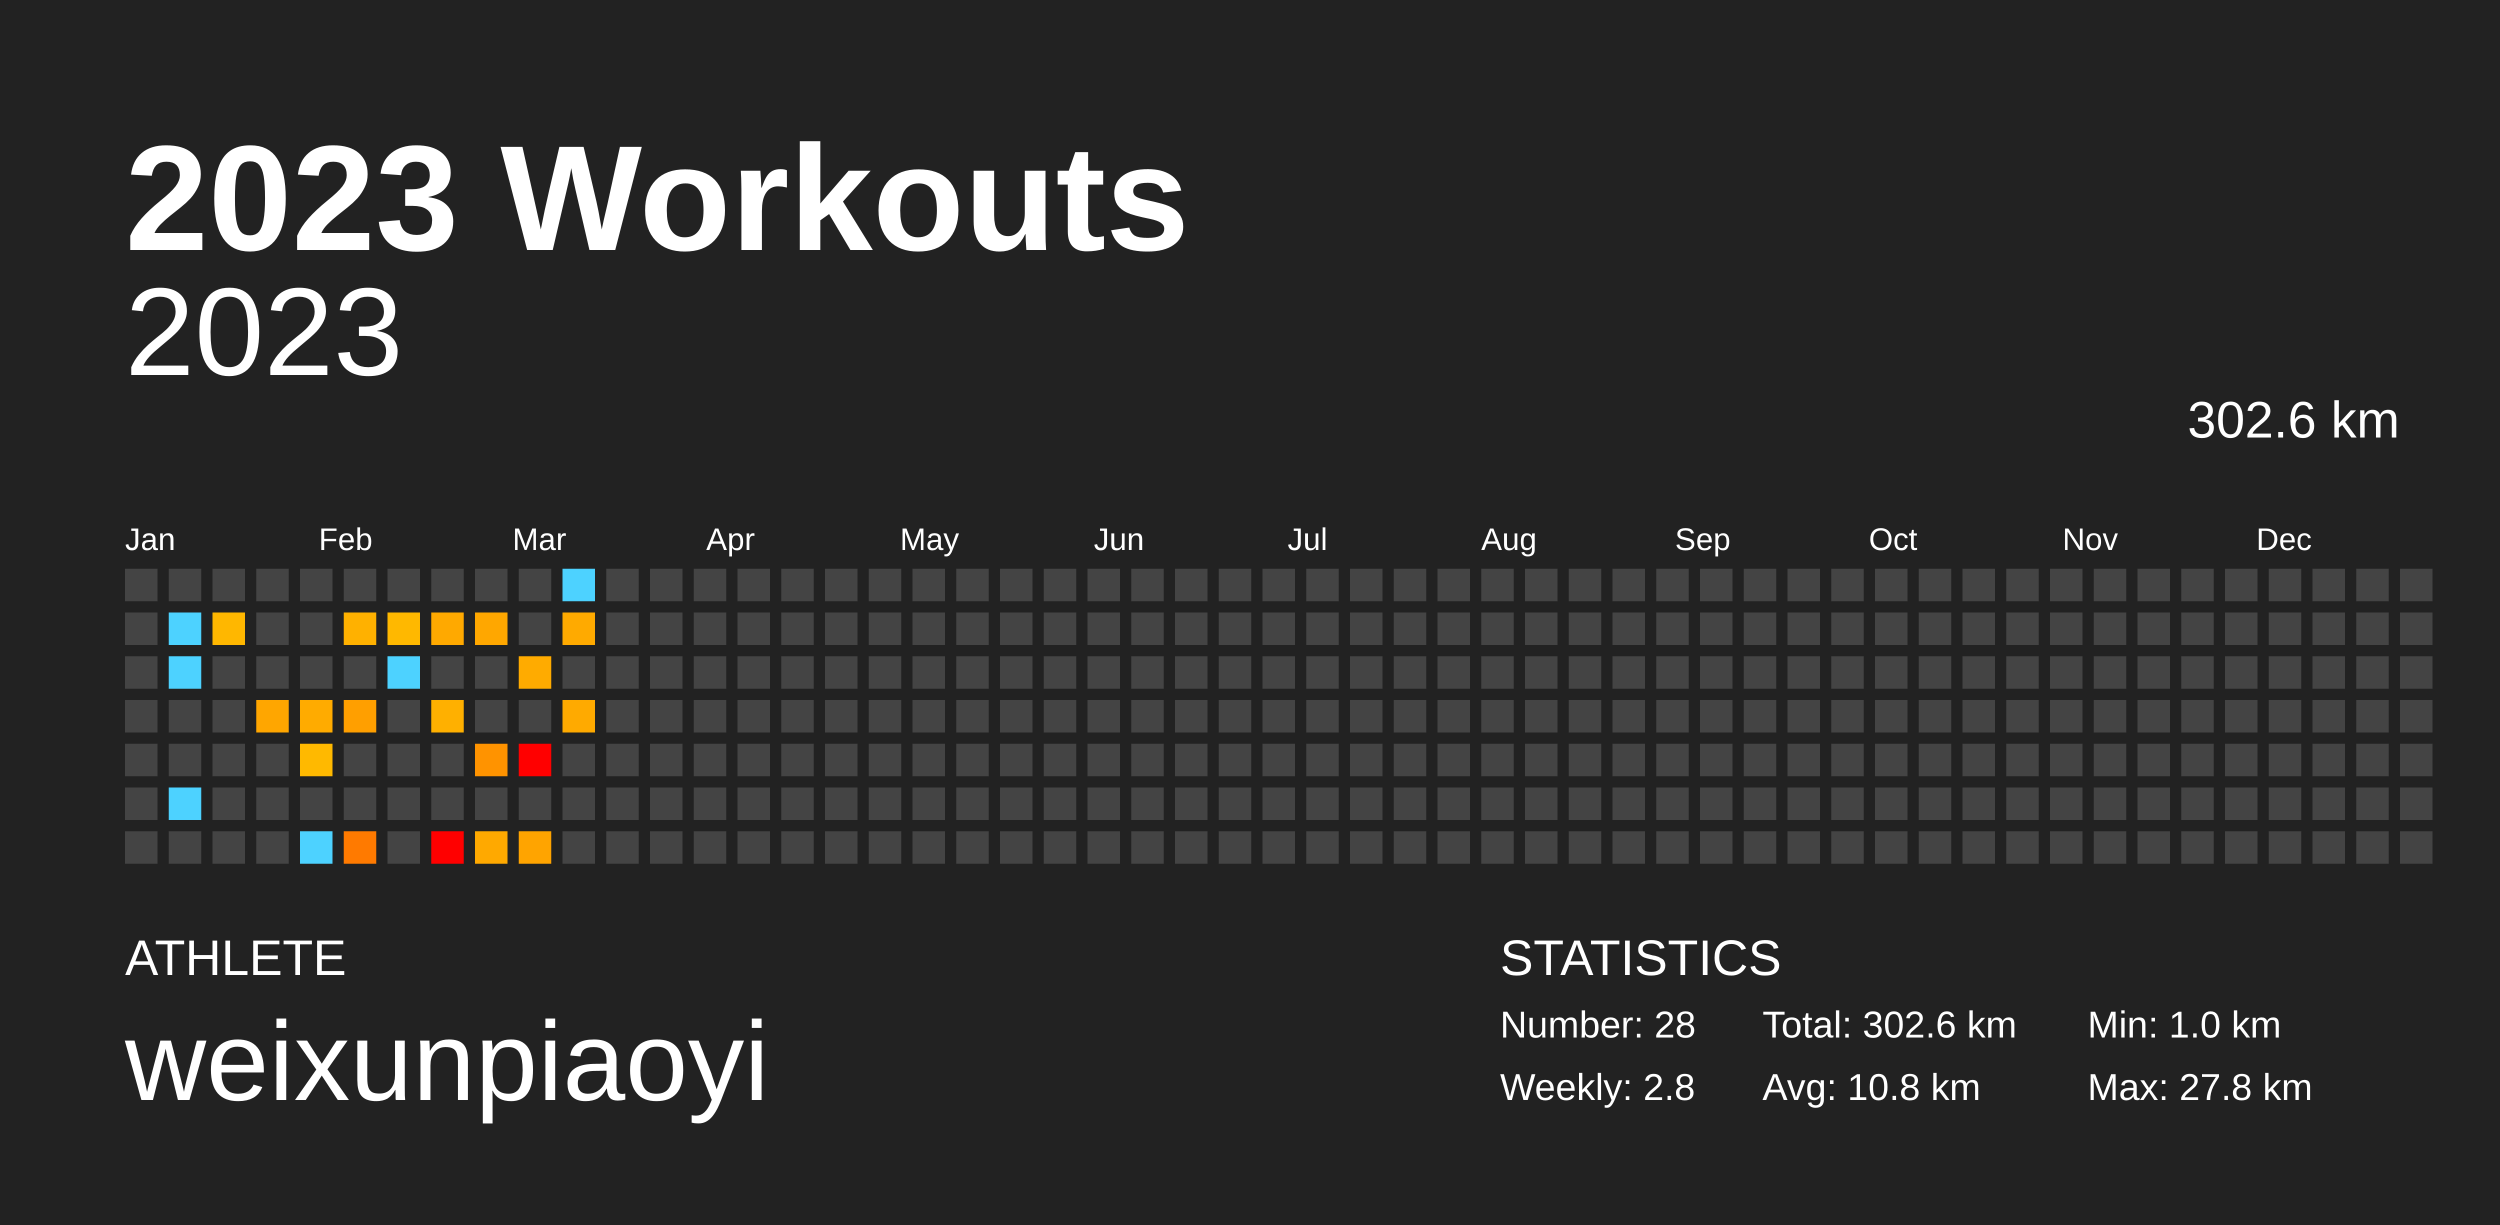
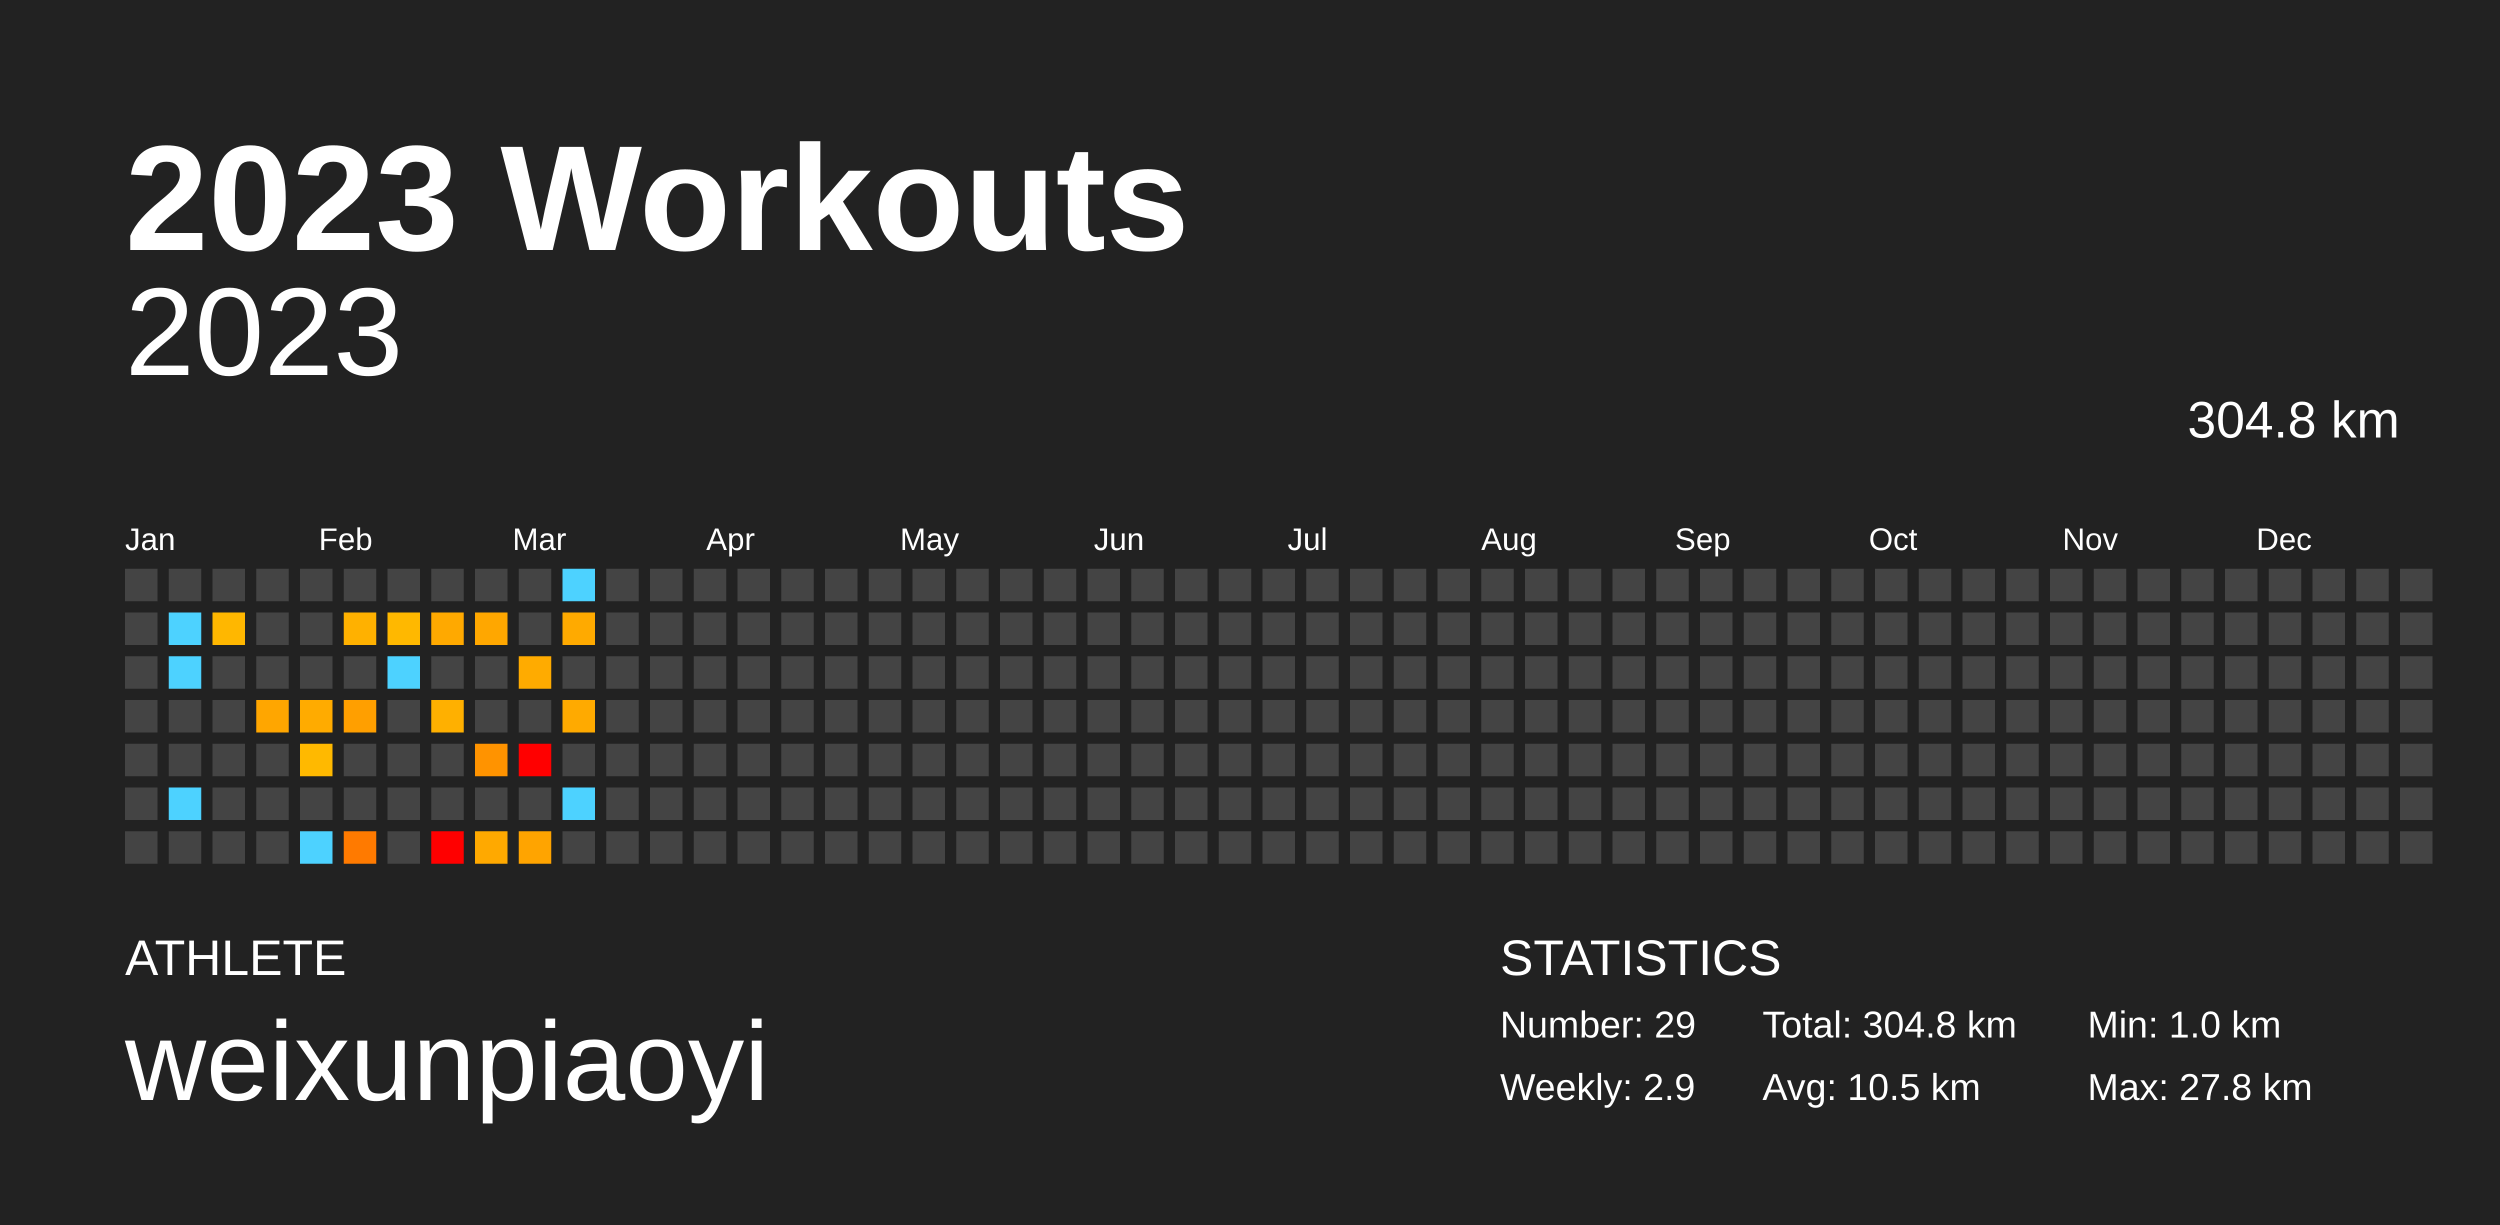
<svg xmlns="http://www.w3.org/2000/svg" baseProfile="full" height="98mm" version="1.1" viewBox="0,0,200,98" width="200mm">
  <defs />
  <rect fill="#222222" height="98" width="200" x="0" y="0" />
  <text fill="#FFFFFF" style="font-size:12px; font-family:Arial; font-weight:bold;" x="10" y="20">2023 Workouts</text>
  <text fill="#FFFFFF" style="font-size:4px; font-family:Arial" x="10" y="78">ATHLETE</text>
  <text fill="#FFFFFF" style="font-size:9px; font-family:Arial" x="10" y="88">weixunpiaoyi</text>
  <text fill="#FFFFFF" style="font-size:4px; font-family:Arial" x="120" y="78">STATISTICS</text>
-   <text fill="#FFFFFF" style="font-size:3px; font-family:Arial" x="120" y="83">Number: 28</text>
-   <text fill="#FFFFFF" style="font-size:3px; font-family:Arial" x="120" y="88">Weekly: 2.8</text>
-   <text fill="#FFFFFF" style="font-size:3px; font-family:Arial" x="141" y="83">Total: 302.6 km</text>
-   <text fill="#FFFFFF" style="font-size:3px; font-family:Arial" x="141" y="88">Avg: 10.8 km</text>
+   <text fill="#FFFFFF" style="font-size:3px; font-family:Arial" x="120" y="83">Number: 29</text>
+   <text fill="#FFFFFF" style="font-size:3px; font-family:Arial" x="120" y="88">Weekly: 2.9</text>
+   <text fill="#FFFFFF" style="font-size:3px; font-family:Arial" x="141" y="83">Total: 304.8 km</text>
+   <text fill="#FFFFFF" style="font-size:3px; font-family:Arial" x="141" y="88">Avg: 10.5 km</text>
  <text fill="#FFFFFF" style="font-size:3px; font-family:Arial" x="167" y="83">Min: 1.0 km</text>
  <text fill="#FFFFFF" style="font-size:3px; font-family:Arial" x="167" y="88">Max: 27.8 km</text>
  <text alignment-baseline="hanging" fill="#FFFFFF" style="font-size:10.0px; font-family:Arial;" x="10" y="30">2023</text>
-   <text alignment-baseline="hanging" fill="#FFFFFF" style="font-size:4.125px; font-family:Arial;" x="175" y="35">302.6 km</text>
+   <text alignment-baseline="hanging" fill="#FFFFFF" style="font-size:4.125px; font-family:Arial;" x="175" y="35">304.8 km</text>
  <text fill="#FFFFFF" style="font-size:2.5px; font-family:Arial" x="10.0" y="44">Jan</text>
  <text fill="#FFFFFF" style="font-size:2.5px; font-family:Arial" x="25.5" y="44">Feb</text>
  <text fill="#FFFFFF" style="font-size:2.5px; font-family:Arial" x="41.0" y="44">Mar</text>
  <text fill="#FFFFFF" style="font-size:2.5px; font-family:Arial" x="56.5" y="44">Apr</text>
  <text fill="#FFFFFF" style="font-size:2.5px; font-family:Arial" x="72.0" y="44">May</text>
  <text fill="#FFFFFF" style="font-size:2.5px; font-family:Arial" x="87.5" y="44">Jun</text>
  <text fill="#FFFFFF" style="font-size:2.5px; font-family:Arial" x="103.0" y="44">Jul</text>
  <text fill="#FFFFFF" style="font-size:2.5px; font-family:Arial" x="118.5" y="44">Aug</text>
  <text fill="#FFFFFF" style="font-size:2.5px; font-family:Arial" x="134.0" y="44">Sep</text>
  <text fill="#FFFFFF" style="font-size:2.5px; font-family:Arial" x="149.5" y="44">Oct</text>
  <text fill="#FFFFFF" style="font-size:2.5px; font-family:Arial" x="165.0" y="44">Nov</text>
  <text fill="#FFFFFF" style="font-size:2.5px; font-family:Arial" x="180.5" y="44">Dec</text>
  <rect fill="#444444" height="2.6" width="2.6" x="10.0" y="45.5" />
  <rect fill="#444444" height="2.6" width="2.6" x="10.0" y="49.0" />
  <rect fill="#444444" height="2.6" width="2.6" x="10.0" y="52.5" />
  <rect fill="#444444" height="2.6" width="2.6" x="10.0" y="56.0" />
  <rect fill="#444444" height="2.6" width="2.6" x="10.0" y="59.5" />
  <rect fill="#444444" height="2.6" width="2.6" x="10.0" y="63.0" />
  <rect fill="#444444" height="2.6" width="2.6" x="10.0" y="66.5" />
  <rect fill="#444444" height="2.6" width="2.6" x="13.5" y="45.5" />
  <rect fill="#4dd2ff" height="2.6" width="2.6" x="13.5" y="49.0" />
  <rect fill="#4dd2ff" height="2.6" width="2.6" x="13.5" y="52.5" />
  <rect fill="#444444" height="2.6" width="2.6" x="13.5" y="56.0" />
  <rect fill="#444444" height="2.6" width="2.6" x="13.5" y="59.5" />
  <rect fill="#4dd2ff" height="2.6" width="2.6" x="13.5" y="63.0" />
  <rect fill="#444444" height="2.6" width="2.6" x="13.5" y="66.5" />
  <rect fill="#444444" height="2.6" width="2.6" x="17.0" y="45.5" />
  <rect fill="#ffb700" height="2.6" width="2.6" x="17.0" y="49.0" />
  <rect fill="#444444" height="2.6" width="2.6" x="17.0" y="52.5" />
  <rect fill="#444444" height="2.6" width="2.6" x="17.0" y="56.0" />
  <rect fill="#444444" height="2.6" width="2.6" x="17.0" y="59.5" />
  <rect fill="#444444" height="2.6" width="2.6" x="17.0" y="63.0" />
  <rect fill="#444444" height="2.6" width="2.6" x="17.0" y="66.5" />
  <rect fill="#444444" height="2.6" width="2.6" x="20.5" y="45.5" />
  <rect fill="#444444" height="2.6" width="2.6" x="20.5" y="49.0" />
  <rect fill="#444444" height="2.6" width="2.6" x="20.5" y="52.5" />
  <rect fill="#ffa600" height="2.6" width="2.6" x="20.5" y="56.0" />
  <rect fill="#444444" height="2.6" width="2.6" x="20.5" y="59.5" />
  <rect fill="#444444" height="2.6" width="2.6" x="20.5" y="63.0" />
  <rect fill="#444444" height="2.6" width="2.6" x="20.5" y="66.5" />
  <rect fill="#444444" height="2.6" width="2.6" x="24.0" y="45.5" />
  <rect fill="#444444" height="2.6" width="2.6" x="24.0" y="49.0" />
  <rect fill="#444444" height="2.6" width="2.6" x="24.0" y="52.5" />
  <rect fill="#ffab00" height="2.6" width="2.6" x="24.0" y="56.0" />
  <rect fill="#ffb900" height="2.6" width="2.6" x="24.0" y="59.5" />
  <rect fill="#444444" height="2.6" width="2.6" x="24.0" y="63.0" />
  <rect fill="#4dd2ff" height="2.6" width="2.6" x="24.0" y="66.5" />
  <rect fill="#444444" height="2.6" width="2.6" x="27.5" y="45.5" />
  <rect fill="#ffb100" height="2.6" width="2.6" x="27.5" y="49.0" />
  <rect fill="#444444" height="2.6" width="2.6" x="27.5" y="52.5" />
  <rect fill="#ff9f00" height="2.6" width="2.6" x="27.5" y="56.0" />
  <rect fill="#444444" height="2.6" width="2.6" x="27.5" y="59.5" />
  <rect fill="#444444" height="2.6" width="2.6" x="27.5" y="63.0" />
  <rect fill="#ff7a00" height="2.6" width="2.6" x="27.5" y="66.5" />
  <rect fill="#444444" height="2.6" width="2.6" x="31.0" y="45.5" />
  <rect fill="#ffb800" height="2.6" width="2.6" x="31.0" y="49.0" />
  <rect fill="#4dd2ff" height="2.6" width="2.6" x="31.0" y="52.5" />
  <rect fill="#444444" height="2.6" width="2.6" x="31.0" y="56.0" />
  <rect fill="#444444" height="2.6" width="2.6" x="31.0" y="59.5" />
  <rect fill="#444444" height="2.6" width="2.6" x="31.0" y="63.0" />
  <rect fill="#444444" height="2.6" width="2.6" x="31.0" y="66.5" />
  <rect fill="#444444" height="2.6" width="2.6" x="34.5" y="45.5" />
  <rect fill="#ffa900" height="2.6" width="2.6" x="34.5" y="49.0" />
  <rect fill="#444444" height="2.6" width="2.6" x="34.5" y="52.5" />
  <rect fill="#ffb000" height="2.6" width="2.6" x="34.5" y="56.0" />
  <rect fill="#444444" height="2.6" width="2.6" x="34.5" y="59.5" />
  <rect fill="#444444" height="2.6" width="2.6" x="34.5" y="63.0" />
  <rect fill="red" height="2.6" width="2.6" x="34.5" y="66.5" />
  <rect fill="#444444" height="2.6" width="2.6" x="38.0" y="45.5" />
  <rect fill="#ffa700" height="2.6" width="2.6" x="38.0" y="49.0" />
  <rect fill="#444444" height="2.6" width="2.6" x="38.0" y="52.5" />
  <rect fill="#444444" height="2.6" width="2.6" x="38.0" y="56.0" />
  <rect fill="#ff9300" height="2.6" width="2.6" x="38.0" y="59.5" />
  <rect fill="#444444" height="2.6" width="2.6" x="38.0" y="63.0" />
  <rect fill="#ffa900" height="2.6" width="2.6" x="38.0" y="66.5" />
  <rect fill="#444444" height="2.6" width="2.6" x="41.5" y="45.5" />
  <rect fill="#444444" height="2.6" width="2.6" x="41.5" y="49.0" />
  <rect fill="#ffab00" height="2.6" width="2.6" x="41.5" y="52.5" />
  <rect fill="#444444" height="2.6" width="2.6" x="41.5" y="56.0" />
  <rect fill="red" height="2.6" width="2.6" x="41.5" y="59.5" />
  <rect fill="#444444" height="2.6" width="2.6" x="41.5" y="63.0" />
  <rect fill="#ffa400" height="2.6" width="2.6" x="41.5" y="66.5" />
  <rect fill="#4dd2ff" height="2.6" width="2.6" x="45.0" y="45.5" />
  <rect fill="#ffaa00" height="2.6" width="2.6" x="45.0" y="49.0" />
  <rect fill="#444444" height="2.6" width="2.6" x="45.0" y="52.5" />
  <rect fill="#ffaa00" height="2.6" width="2.6" x="45.0" y="56.0" />
  <rect fill="#444444" height="2.6" width="2.6" x="45.0" y="59.5" />
-   <rect fill="#444444" height="2.6" width="2.6" x="45.0" y="63.0" />
+   <rect fill="#4dd2ff" height="2.6" width="2.6" x="45.0" y="63.0" />
  <rect fill="#444444" height="2.6" width="2.6" x="45.0" y="66.5" />
  <rect fill="#444444" height="2.6" width="2.6" x="48.5" y="45.5" />
  <rect fill="#444444" height="2.6" width="2.6" x="48.5" y="49.0" />
  <rect fill="#444444" height="2.6" width="2.6" x="48.5" y="52.5" />
  <rect fill="#444444" height="2.6" width="2.6" x="48.5" y="56.0" />
  <rect fill="#444444" height="2.6" width="2.6" x="48.5" y="59.5" />
  <rect fill="#444444" height="2.6" width="2.6" x="48.5" y="63.0" />
  <rect fill="#444444" height="2.6" width="2.6" x="48.5" y="66.5" />
  <rect fill="#444444" height="2.6" width="2.6" x="52.0" y="45.5" />
  <rect fill="#444444" height="2.6" width="2.6" x="52.0" y="49.0" />
  <rect fill="#444444" height="2.6" width="2.6" x="52.0" y="52.5" />
  <rect fill="#444444" height="2.6" width="2.6" x="52.0" y="56.0" />
  <rect fill="#444444" height="2.6" width="2.6" x="52.0" y="59.5" />
  <rect fill="#444444" height="2.6" width="2.6" x="52.0" y="63.0" />
  <rect fill="#444444" height="2.6" width="2.6" x="52.0" y="66.5" />
  <rect fill="#444444" height="2.6" width="2.6" x="55.5" y="45.5" />
  <rect fill="#444444" height="2.6" width="2.6" x="55.5" y="49.0" />
  <rect fill="#444444" height="2.6" width="2.6" x="55.5" y="52.5" />
  <rect fill="#444444" height="2.6" width="2.6" x="55.5" y="56.0" />
  <rect fill="#444444" height="2.6" width="2.6" x="55.5" y="59.5" />
  <rect fill="#444444" height="2.6" width="2.6" x="55.5" y="63.0" />
  <rect fill="#444444" height="2.6" width="2.6" x="55.5" y="66.5" />
  <rect fill="#444444" height="2.6" width="2.6" x="59.0" y="45.5" />
  <rect fill="#444444" height="2.6" width="2.6" x="59.0" y="49.0" />
  <rect fill="#444444" height="2.6" width="2.6" x="59.0" y="52.5" />
  <rect fill="#444444" height="2.6" width="2.6" x="59.0" y="56.0" />
  <rect fill="#444444" height="2.6" width="2.6" x="59.0" y="59.5" />
  <rect fill="#444444" height="2.6" width="2.6" x="59.0" y="63.0" />
  <rect fill="#444444" height="2.6" width="2.6" x="59.0" y="66.5" />
  <rect fill="#444444" height="2.6" width="2.6" x="62.5" y="45.5" />
  <rect fill="#444444" height="2.6" width="2.6" x="62.5" y="49.0" />
  <rect fill="#444444" height="2.6" width="2.6" x="62.5" y="52.5" />
  <rect fill="#444444" height="2.6" width="2.6" x="62.5" y="56.0" />
  <rect fill="#444444" height="2.6" width="2.6" x="62.5" y="59.5" />
  <rect fill="#444444" height="2.6" width="2.6" x="62.5" y="63.0" />
  <rect fill="#444444" height="2.6" width="2.6" x="62.5" y="66.5" />
  <rect fill="#444444" height="2.6" width="2.6" x="66.0" y="45.5" />
  <rect fill="#444444" height="2.6" width="2.6" x="66.0" y="49.0" />
  <rect fill="#444444" height="2.6" width="2.6" x="66.0" y="52.5" />
  <rect fill="#444444" height="2.6" width="2.6" x="66.0" y="56.0" />
  <rect fill="#444444" height="2.6" width="2.6" x="66.0" y="59.5" />
  <rect fill="#444444" height="2.6" width="2.6" x="66.0" y="63.0" />
  <rect fill="#444444" height="2.6" width="2.6" x="66.0" y="66.5" />
  <rect fill="#444444" height="2.6" width="2.6" x="69.5" y="45.5" />
  <rect fill="#444444" height="2.6" width="2.6" x="69.5" y="49.0" />
  <rect fill="#444444" height="2.6" width="2.6" x="69.5" y="52.5" />
  <rect fill="#444444" height="2.6" width="2.6" x="69.5" y="56.0" />
  <rect fill="#444444" height="2.6" width="2.6" x="69.5" y="59.5" />
  <rect fill="#444444" height="2.6" width="2.6" x="69.5" y="63.0" />
  <rect fill="#444444" height="2.6" width="2.6" x="69.5" y="66.5" />
  <rect fill="#444444" height="2.6" width="2.6" x="73.0" y="45.5" />
  <rect fill="#444444" height="2.6" width="2.6" x="73.0" y="49.0" />
  <rect fill="#444444" height="2.6" width="2.6" x="73.0" y="52.5" />
  <rect fill="#444444" height="2.6" width="2.6" x="73.0" y="56.0" />
  <rect fill="#444444" height="2.6" width="2.6" x="73.0" y="59.5" />
  <rect fill="#444444" height="2.6" width="2.6" x="73.0" y="63.0" />
  <rect fill="#444444" height="2.6" width="2.6" x="73.0" y="66.5" />
  <rect fill="#444444" height="2.6" width="2.6" x="76.5" y="45.5" />
  <rect fill="#444444" height="2.6" width="2.6" x="76.5" y="49.0" />
  <rect fill="#444444" height="2.6" width="2.6" x="76.5" y="52.5" />
  <rect fill="#444444" height="2.6" width="2.6" x="76.5" y="56.0" />
  <rect fill="#444444" height="2.6" width="2.6" x="76.5" y="59.5" />
  <rect fill="#444444" height="2.6" width="2.6" x="76.5" y="63.0" />
  <rect fill="#444444" height="2.6" width="2.6" x="76.5" y="66.5" />
  <rect fill="#444444" height="2.6" width="2.6" x="80.0" y="45.5" />
  <rect fill="#444444" height="2.6" width="2.6" x="80.0" y="49.0" />
  <rect fill="#444444" height="2.6" width="2.6" x="80.0" y="52.5" />
  <rect fill="#444444" height="2.6" width="2.6" x="80.0" y="56.0" />
  <rect fill="#444444" height="2.6" width="2.6" x="80.0" y="59.5" />
  <rect fill="#444444" height="2.6" width="2.6" x="80.0" y="63.0" />
  <rect fill="#444444" height="2.6" width="2.6" x="80.0" y="66.5" />
  <rect fill="#444444" height="2.6" width="2.6" x="83.5" y="45.5" />
  <rect fill="#444444" height="2.6" width="2.6" x="83.5" y="49.0" />
  <rect fill="#444444" height="2.6" width="2.6" x="83.5" y="52.5" />
  <rect fill="#444444" height="2.6" width="2.6" x="83.5" y="56.0" />
  <rect fill="#444444" height="2.6" width="2.6" x="83.5" y="59.5" />
  <rect fill="#444444" height="2.6" width="2.6" x="83.5" y="63.0" />
  <rect fill="#444444" height="2.6" width="2.6" x="83.5" y="66.5" />
  <rect fill="#444444" height="2.6" width="2.6" x="87.0" y="45.5" />
  <rect fill="#444444" height="2.6" width="2.6" x="87.0" y="49.0" />
  <rect fill="#444444" height="2.6" width="2.6" x="87.0" y="52.5" />
  <rect fill="#444444" height="2.6" width="2.6" x="87.0" y="56.0" />
  <rect fill="#444444" height="2.6" width="2.6" x="87.0" y="59.5" />
  <rect fill="#444444" height="2.6" width="2.6" x="87.0" y="63.0" />
  <rect fill="#444444" height="2.6" width="2.6" x="87.0" y="66.5" />
  <rect fill="#444444" height="2.6" width="2.6" x="90.5" y="45.5" />
  <rect fill="#444444" height="2.6" width="2.6" x="90.5" y="49.0" />
  <rect fill="#444444" height="2.6" width="2.6" x="90.5" y="52.5" />
  <rect fill="#444444" height="2.6" width="2.6" x="90.5" y="56.0" />
  <rect fill="#444444" height="2.6" width="2.6" x="90.5" y="59.5" />
  <rect fill="#444444" height="2.6" width="2.6" x="90.5" y="63.0" />
  <rect fill="#444444" height="2.6" width="2.6" x="90.5" y="66.5" />
  <rect fill="#444444" height="2.6" width="2.6" x="94.0" y="45.5" />
  <rect fill="#444444" height="2.6" width="2.6" x="94.0" y="49.0" />
  <rect fill="#444444" height="2.6" width="2.6" x="94.0" y="52.5" />
  <rect fill="#444444" height="2.6" width="2.6" x="94.0" y="56.0" />
  <rect fill="#444444" height="2.6" width="2.6" x="94.0" y="59.5" />
  <rect fill="#444444" height="2.6" width="2.6" x="94.0" y="63.0" />
  <rect fill="#444444" height="2.6" width="2.6" x="94.0" y="66.5" />
  <rect fill="#444444" height="2.6" width="2.6" x="97.5" y="45.5" />
  <rect fill="#444444" height="2.6" width="2.6" x="97.5" y="49.0" />
  <rect fill="#444444" height="2.6" width="2.6" x="97.5" y="52.5" />
  <rect fill="#444444" height="2.6" width="2.6" x="97.5" y="56.0" />
  <rect fill="#444444" height="2.6" width="2.6" x="97.5" y="59.5" />
  <rect fill="#444444" height="2.6" width="2.6" x="97.5" y="63.0" />
  <rect fill="#444444" height="2.6" width="2.6" x="97.5" y="66.5" />
  <rect fill="#444444" height="2.6" width="2.6" x="101.0" y="45.5" />
  <rect fill="#444444" height="2.6" width="2.6" x="101.0" y="49.0" />
  <rect fill="#444444" height="2.6" width="2.6" x="101.0" y="52.5" />
  <rect fill="#444444" height="2.6" width="2.6" x="101.0" y="56.0" />
  <rect fill="#444444" height="2.6" width="2.6" x="101.0" y="59.5" />
  <rect fill="#444444" height="2.6" width="2.6" x="101.0" y="63.0" />
  <rect fill="#444444" height="2.6" width="2.6" x="101.0" y="66.5" />
  <rect fill="#444444" height="2.6" width="2.6" x="104.5" y="45.5" />
  <rect fill="#444444" height="2.6" width="2.6" x="104.5" y="49.0" />
  <rect fill="#444444" height="2.6" width="2.6" x="104.5" y="52.5" />
  <rect fill="#444444" height="2.6" width="2.6" x="104.5" y="56.0" />
  <rect fill="#444444" height="2.6" width="2.6" x="104.5" y="59.5" />
  <rect fill="#444444" height="2.6" width="2.6" x="104.5" y="63.0" />
  <rect fill="#444444" height="2.6" width="2.6" x="104.5" y="66.5" />
  <rect fill="#444444" height="2.6" width="2.6" x="108.0" y="45.5" />
  <rect fill="#444444" height="2.6" width="2.6" x="108.0" y="49.0" />
  <rect fill="#444444" height="2.6" width="2.6" x="108.0" y="52.5" />
  <rect fill="#444444" height="2.6" width="2.6" x="108.0" y="56.0" />
  <rect fill="#444444" height="2.6" width="2.6" x="108.0" y="59.5" />
  <rect fill="#444444" height="2.6" width="2.6" x="108.0" y="63.0" />
  <rect fill="#444444" height="2.6" width="2.6" x="108.0" y="66.5" />
  <rect fill="#444444" height="2.6" width="2.6" x="111.5" y="45.5" />
  <rect fill="#444444" height="2.6" width="2.6" x="111.5" y="49.0" />
  <rect fill="#444444" height="2.6" width="2.6" x="111.5" y="52.5" />
  <rect fill="#444444" height="2.6" width="2.6" x="111.5" y="56.0" />
  <rect fill="#444444" height="2.6" width="2.6" x="111.5" y="59.5" />
  <rect fill="#444444" height="2.6" width="2.6" x="111.5" y="63.0" />
  <rect fill="#444444" height="2.6" width="2.6" x="111.5" y="66.5" />
  <rect fill="#444444" height="2.6" width="2.6" x="115.0" y="45.5" />
  <rect fill="#444444" height="2.6" width="2.6" x="115.0" y="49.0" />
  <rect fill="#444444" height="2.6" width="2.6" x="115.0" y="52.5" />
  <rect fill="#444444" height="2.6" width="2.6" x="115.0" y="56.0" />
  <rect fill="#444444" height="2.6" width="2.6" x="115.0" y="59.5" />
  <rect fill="#444444" height="2.6" width="2.6" x="115.0" y="63.0" />
  <rect fill="#444444" height="2.6" width="2.6" x="115.0" y="66.5" />
  <rect fill="#444444" height="2.6" width="2.6" x="118.5" y="45.5" />
  <rect fill="#444444" height="2.6" width="2.6" x="118.5" y="49.0" />
  <rect fill="#444444" height="2.6" width="2.6" x="118.5" y="52.5" />
  <rect fill="#444444" height="2.6" width="2.6" x="118.5" y="56.0" />
  <rect fill="#444444" height="2.6" width="2.6" x="118.5" y="59.5" />
  <rect fill="#444444" height="2.6" width="2.6" x="118.5" y="63.0" />
  <rect fill="#444444" height="2.6" width="2.6" x="118.5" y="66.5" />
  <rect fill="#444444" height="2.6" width="2.6" x="122.0" y="45.5" />
  <rect fill="#444444" height="2.6" width="2.6" x="122.0" y="49.0" />
  <rect fill="#444444" height="2.6" width="2.6" x="122.0" y="52.5" />
  <rect fill="#444444" height="2.6" width="2.6" x="122.0" y="56.0" />
  <rect fill="#444444" height="2.6" width="2.6" x="122.0" y="59.5" />
  <rect fill="#444444" height="2.6" width="2.6" x="122.0" y="63.0" />
  <rect fill="#444444" height="2.6" width="2.6" x="122.0" y="66.5" />
  <rect fill="#444444" height="2.6" width="2.6" x="125.5" y="45.5" />
  <rect fill="#444444" height="2.6" width="2.6" x="125.5" y="49.0" />
  <rect fill="#444444" height="2.6" width="2.6" x="125.5" y="52.5" />
  <rect fill="#444444" height="2.6" width="2.6" x="125.5" y="56.0" />
  <rect fill="#444444" height="2.6" width="2.6" x="125.5" y="59.5" />
  <rect fill="#444444" height="2.6" width="2.6" x="125.5" y="63.0" />
  <rect fill="#444444" height="2.6" width="2.6" x="125.5" y="66.5" />
  <rect fill="#444444" height="2.6" width="2.6" x="129.0" y="45.5" />
  <rect fill="#444444" height="2.6" width="2.6" x="129.0" y="49.0" />
  <rect fill="#444444" height="2.6" width="2.6" x="129.0" y="52.5" />
  <rect fill="#444444" height="2.6" width="2.6" x="129.0" y="56.0" />
  <rect fill="#444444" height="2.6" width="2.6" x="129.0" y="59.5" />
  <rect fill="#444444" height="2.6" width="2.6" x="129.0" y="63.0" />
  <rect fill="#444444" height="2.6" width="2.6" x="129.0" y="66.5" />
  <rect fill="#444444" height="2.6" width="2.6" x="132.5" y="45.5" />
  <rect fill="#444444" height="2.6" width="2.6" x="132.5" y="49.0" />
  <rect fill="#444444" height="2.6" width="2.6" x="132.5" y="52.5" />
  <rect fill="#444444" height="2.6" width="2.6" x="132.5" y="56.0" />
  <rect fill="#444444" height="2.6" width="2.6" x="132.5" y="59.5" />
  <rect fill="#444444" height="2.6" width="2.6" x="132.5" y="63.0" />
  <rect fill="#444444" height="2.6" width="2.6" x="132.5" y="66.5" />
  <rect fill="#444444" height="2.6" width="2.6" x="136.0" y="45.5" />
  <rect fill="#444444" height="2.6" width="2.6" x="136.0" y="49.0" />
  <rect fill="#444444" height="2.6" width="2.6" x="136.0" y="52.5" />
  <rect fill="#444444" height="2.6" width="2.6" x="136.0" y="56.0" />
  <rect fill="#444444" height="2.6" width="2.6" x="136.0" y="59.5" />
  <rect fill="#444444" height="2.6" width="2.6" x="136.0" y="63.0" />
  <rect fill="#444444" height="2.6" width="2.6" x="136.0" y="66.5" />
  <rect fill="#444444" height="2.6" width="2.6" x="139.5" y="45.5" />
  <rect fill="#444444" height="2.6" width="2.6" x="139.5" y="49.0" />
  <rect fill="#444444" height="2.6" width="2.6" x="139.5" y="52.5" />
  <rect fill="#444444" height="2.6" width="2.6" x="139.5" y="56.0" />
  <rect fill="#444444" height="2.6" width="2.6" x="139.5" y="59.5" />
  <rect fill="#444444" height="2.6" width="2.6" x="139.5" y="63.0" />
  <rect fill="#444444" height="2.6" width="2.6" x="139.5" y="66.5" />
  <rect fill="#444444" height="2.6" width="2.6" x="143.0" y="45.5" />
  <rect fill="#444444" height="2.6" width="2.6" x="143.0" y="49.0" />
  <rect fill="#444444" height="2.6" width="2.6" x="143.0" y="52.5" />
  <rect fill="#444444" height="2.6" width="2.6" x="143.0" y="56.0" />
  <rect fill="#444444" height="2.6" width="2.6" x="143.0" y="59.5" />
  <rect fill="#444444" height="2.6" width="2.6" x="143.0" y="63.0" />
  <rect fill="#444444" height="2.6" width="2.6" x="143.0" y="66.5" />
  <rect fill="#444444" height="2.6" width="2.6" x="146.5" y="45.5" />
  <rect fill="#444444" height="2.6" width="2.6" x="146.5" y="49.0" />
  <rect fill="#444444" height="2.6" width="2.6" x="146.5" y="52.5" />
  <rect fill="#444444" height="2.6" width="2.6" x="146.5" y="56.0" />
  <rect fill="#444444" height="2.6" width="2.6" x="146.5" y="59.5" />
  <rect fill="#444444" height="2.6" width="2.6" x="146.5" y="63.0" />
  <rect fill="#444444" height="2.6" width="2.6" x="146.5" y="66.5" />
  <rect fill="#444444" height="2.6" width="2.6" x="150.0" y="45.5" />
  <rect fill="#444444" height="2.6" width="2.6" x="150.0" y="49.0" />
  <rect fill="#444444" height="2.6" width="2.6" x="150.0" y="52.5" />
  <rect fill="#444444" height="2.6" width="2.6" x="150.0" y="56.0" />
  <rect fill="#444444" height="2.6" width="2.6" x="150.0" y="59.5" />
  <rect fill="#444444" height="2.6" width="2.6" x="150.0" y="63.0" />
  <rect fill="#444444" height="2.6" width="2.6" x="150.0" y="66.5" />
  <rect fill="#444444" height="2.6" width="2.6" x="153.5" y="45.5" />
  <rect fill="#444444" height="2.6" width="2.6" x="153.5" y="49.0" />
  <rect fill="#444444" height="2.6" width="2.6" x="153.5" y="52.5" />
  <rect fill="#444444" height="2.6" width="2.6" x="153.5" y="56.0" />
  <rect fill="#444444" height="2.6" width="2.6" x="153.5" y="59.5" />
  <rect fill="#444444" height="2.6" width="2.6" x="153.5" y="63.0" />
  <rect fill="#444444" height="2.6" width="2.6" x="153.5" y="66.5" />
  <rect fill="#444444" height="2.6" width="2.6" x="157.0" y="45.5" />
  <rect fill="#444444" height="2.6" width="2.6" x="157.0" y="49.0" />
  <rect fill="#444444" height="2.6" width="2.6" x="157.0" y="52.5" />
  <rect fill="#444444" height="2.6" width="2.6" x="157.0" y="56.0" />
  <rect fill="#444444" height="2.6" width="2.6" x="157.0" y="59.5" />
  <rect fill="#444444" height="2.6" width="2.6" x="157.0" y="63.0" />
  <rect fill="#444444" height="2.6" width="2.6" x="157.0" y="66.5" />
  <rect fill="#444444" height="2.6" width="2.6" x="160.5" y="45.5" />
  <rect fill="#444444" height="2.6" width="2.6" x="160.5" y="49.0" />
  <rect fill="#444444" height="2.6" width="2.6" x="160.5" y="52.5" />
  <rect fill="#444444" height="2.6" width="2.6" x="160.5" y="56.0" />
  <rect fill="#444444" height="2.6" width="2.6" x="160.5" y="59.5" />
  <rect fill="#444444" height="2.6" width="2.6" x="160.5" y="63.0" />
  <rect fill="#444444" height="2.6" width="2.6" x="160.5" y="66.5" />
  <rect fill="#444444" height="2.6" width="2.6" x="164.0" y="45.5" />
  <rect fill="#444444" height="2.6" width="2.6" x="164.0" y="49.0" />
  <rect fill="#444444" height="2.6" width="2.6" x="164.0" y="52.5" />
  <rect fill="#444444" height="2.6" width="2.6" x="164.0" y="56.0" />
  <rect fill="#444444" height="2.6" width="2.6" x="164.0" y="59.5" />
  <rect fill="#444444" height="2.6" width="2.6" x="164.0" y="63.0" />
  <rect fill="#444444" height="2.6" width="2.6" x="164.0" y="66.5" />
  <rect fill="#444444" height="2.6" width="2.6" x="167.5" y="45.5" />
  <rect fill="#444444" height="2.6" width="2.6" x="167.5" y="49.0" />
  <rect fill="#444444" height="2.6" width="2.6" x="167.5" y="52.5" />
  <rect fill="#444444" height="2.6" width="2.6" x="167.5" y="56.0" />
  <rect fill="#444444" height="2.6" width="2.6" x="167.5" y="59.5" />
  <rect fill="#444444" height="2.6" width="2.6" x="167.5" y="63.0" />
  <rect fill="#444444" height="2.6" width="2.6" x="167.5" y="66.5" />
  <rect fill="#444444" height="2.6" width="2.6" x="171.0" y="45.5" />
  <rect fill="#444444" height="2.6" width="2.6" x="171.0" y="49.0" />
  <rect fill="#444444" height="2.6" width="2.6" x="171.0" y="52.5" />
  <rect fill="#444444" height="2.6" width="2.6" x="171.0" y="56.0" />
  <rect fill="#444444" height="2.6" width="2.6" x="171.0" y="59.5" />
  <rect fill="#444444" height="2.6" width="2.6" x="171.0" y="63.0" />
  <rect fill="#444444" height="2.6" width="2.6" x="171.0" y="66.5" />
  <rect fill="#444444" height="2.6" width="2.6" x="174.5" y="45.5" />
  <rect fill="#444444" height="2.6" width="2.6" x="174.5" y="49.0" />
  <rect fill="#444444" height="2.6" width="2.6" x="174.5" y="52.5" />
  <rect fill="#444444" height="2.6" width="2.6" x="174.5" y="56.0" />
  <rect fill="#444444" height="2.6" width="2.6" x="174.5" y="59.5" />
  <rect fill="#444444" height="2.6" width="2.6" x="174.5" y="63.0" />
  <rect fill="#444444" height="2.6" width="2.6" x="174.5" y="66.5" />
  <rect fill="#444444" height="2.6" width="2.6" x="178.0" y="45.5" />
  <rect fill="#444444" height="2.6" width="2.6" x="178.0" y="49.0" />
  <rect fill="#444444" height="2.6" width="2.6" x="178.0" y="52.5" />
  <rect fill="#444444" height="2.6" width="2.6" x="178.0" y="56.0" />
  <rect fill="#444444" height="2.6" width="2.6" x="178.0" y="59.5" />
  <rect fill="#444444" height="2.6" width="2.6" x="178.0" y="63.0" />
  <rect fill="#444444" height="2.6" width="2.6" x="178.0" y="66.5" />
  <rect fill="#444444" height="2.6" width="2.6" x="181.5" y="45.5" />
  <rect fill="#444444" height="2.6" width="2.6" x="181.5" y="49.0" />
  <rect fill="#444444" height="2.6" width="2.6" x="181.5" y="52.5" />
  <rect fill="#444444" height="2.6" width="2.6" x="181.5" y="56.0" />
  <rect fill="#444444" height="2.6" width="2.6" x="181.5" y="59.5" />
  <rect fill="#444444" height="2.6" width="2.6" x="181.5" y="63.0" />
  <rect fill="#444444" height="2.6" width="2.6" x="181.5" y="66.5" />
  <rect fill="#444444" height="2.6" width="2.6" x="185.0" y="45.5" />
  <rect fill="#444444" height="2.6" width="2.6" x="185.0" y="49.0" />
  <rect fill="#444444" height="2.6" width="2.6" x="185.0" y="52.5" />
  <rect fill="#444444" height="2.6" width="2.6" x="185.0" y="56.0" />
  <rect fill="#444444" height="2.6" width="2.6" x="185.0" y="59.5" />
  <rect fill="#444444" height="2.6" width="2.6" x="185.0" y="63.0" />
  <rect fill="#444444" height="2.6" width="2.6" x="185.0" y="66.5" />
  <rect fill="#444444" height="2.6" width="2.6" x="188.5" y="45.5" />
  <rect fill="#444444" height="2.6" width="2.6" x="188.5" y="49.0" />
  <rect fill="#444444" height="2.6" width="2.6" x="188.5" y="52.5" />
  <rect fill="#444444" height="2.6" width="2.6" x="188.5" y="56.0" />
  <rect fill="#444444" height="2.6" width="2.6" x="188.5" y="59.5" />
  <rect fill="#444444" height="2.6" width="2.6" x="188.5" y="63.0" />
  <rect fill="#444444" height="2.6" width="2.6" x="188.5" y="66.5" />
  <rect fill="#444444" height="2.6" width="2.6" x="192.0" y="45.5" />
  <rect fill="#444444" height="2.6" width="2.6" x="192.0" y="49.0" />
  <rect fill="#444444" height="2.6" width="2.6" x="192.0" y="52.5" />
  <rect fill="#444444" height="2.6" width="2.6" x="192.0" y="56.0" />
  <rect fill="#444444" height="2.6" width="2.6" x="192.0" y="59.5" />
  <rect fill="#444444" height="2.6" width="2.6" x="192.0" y="63.0" />
  <rect fill="#444444" height="2.6" width="2.6" x="192.0" y="66.5" />
</svg>
